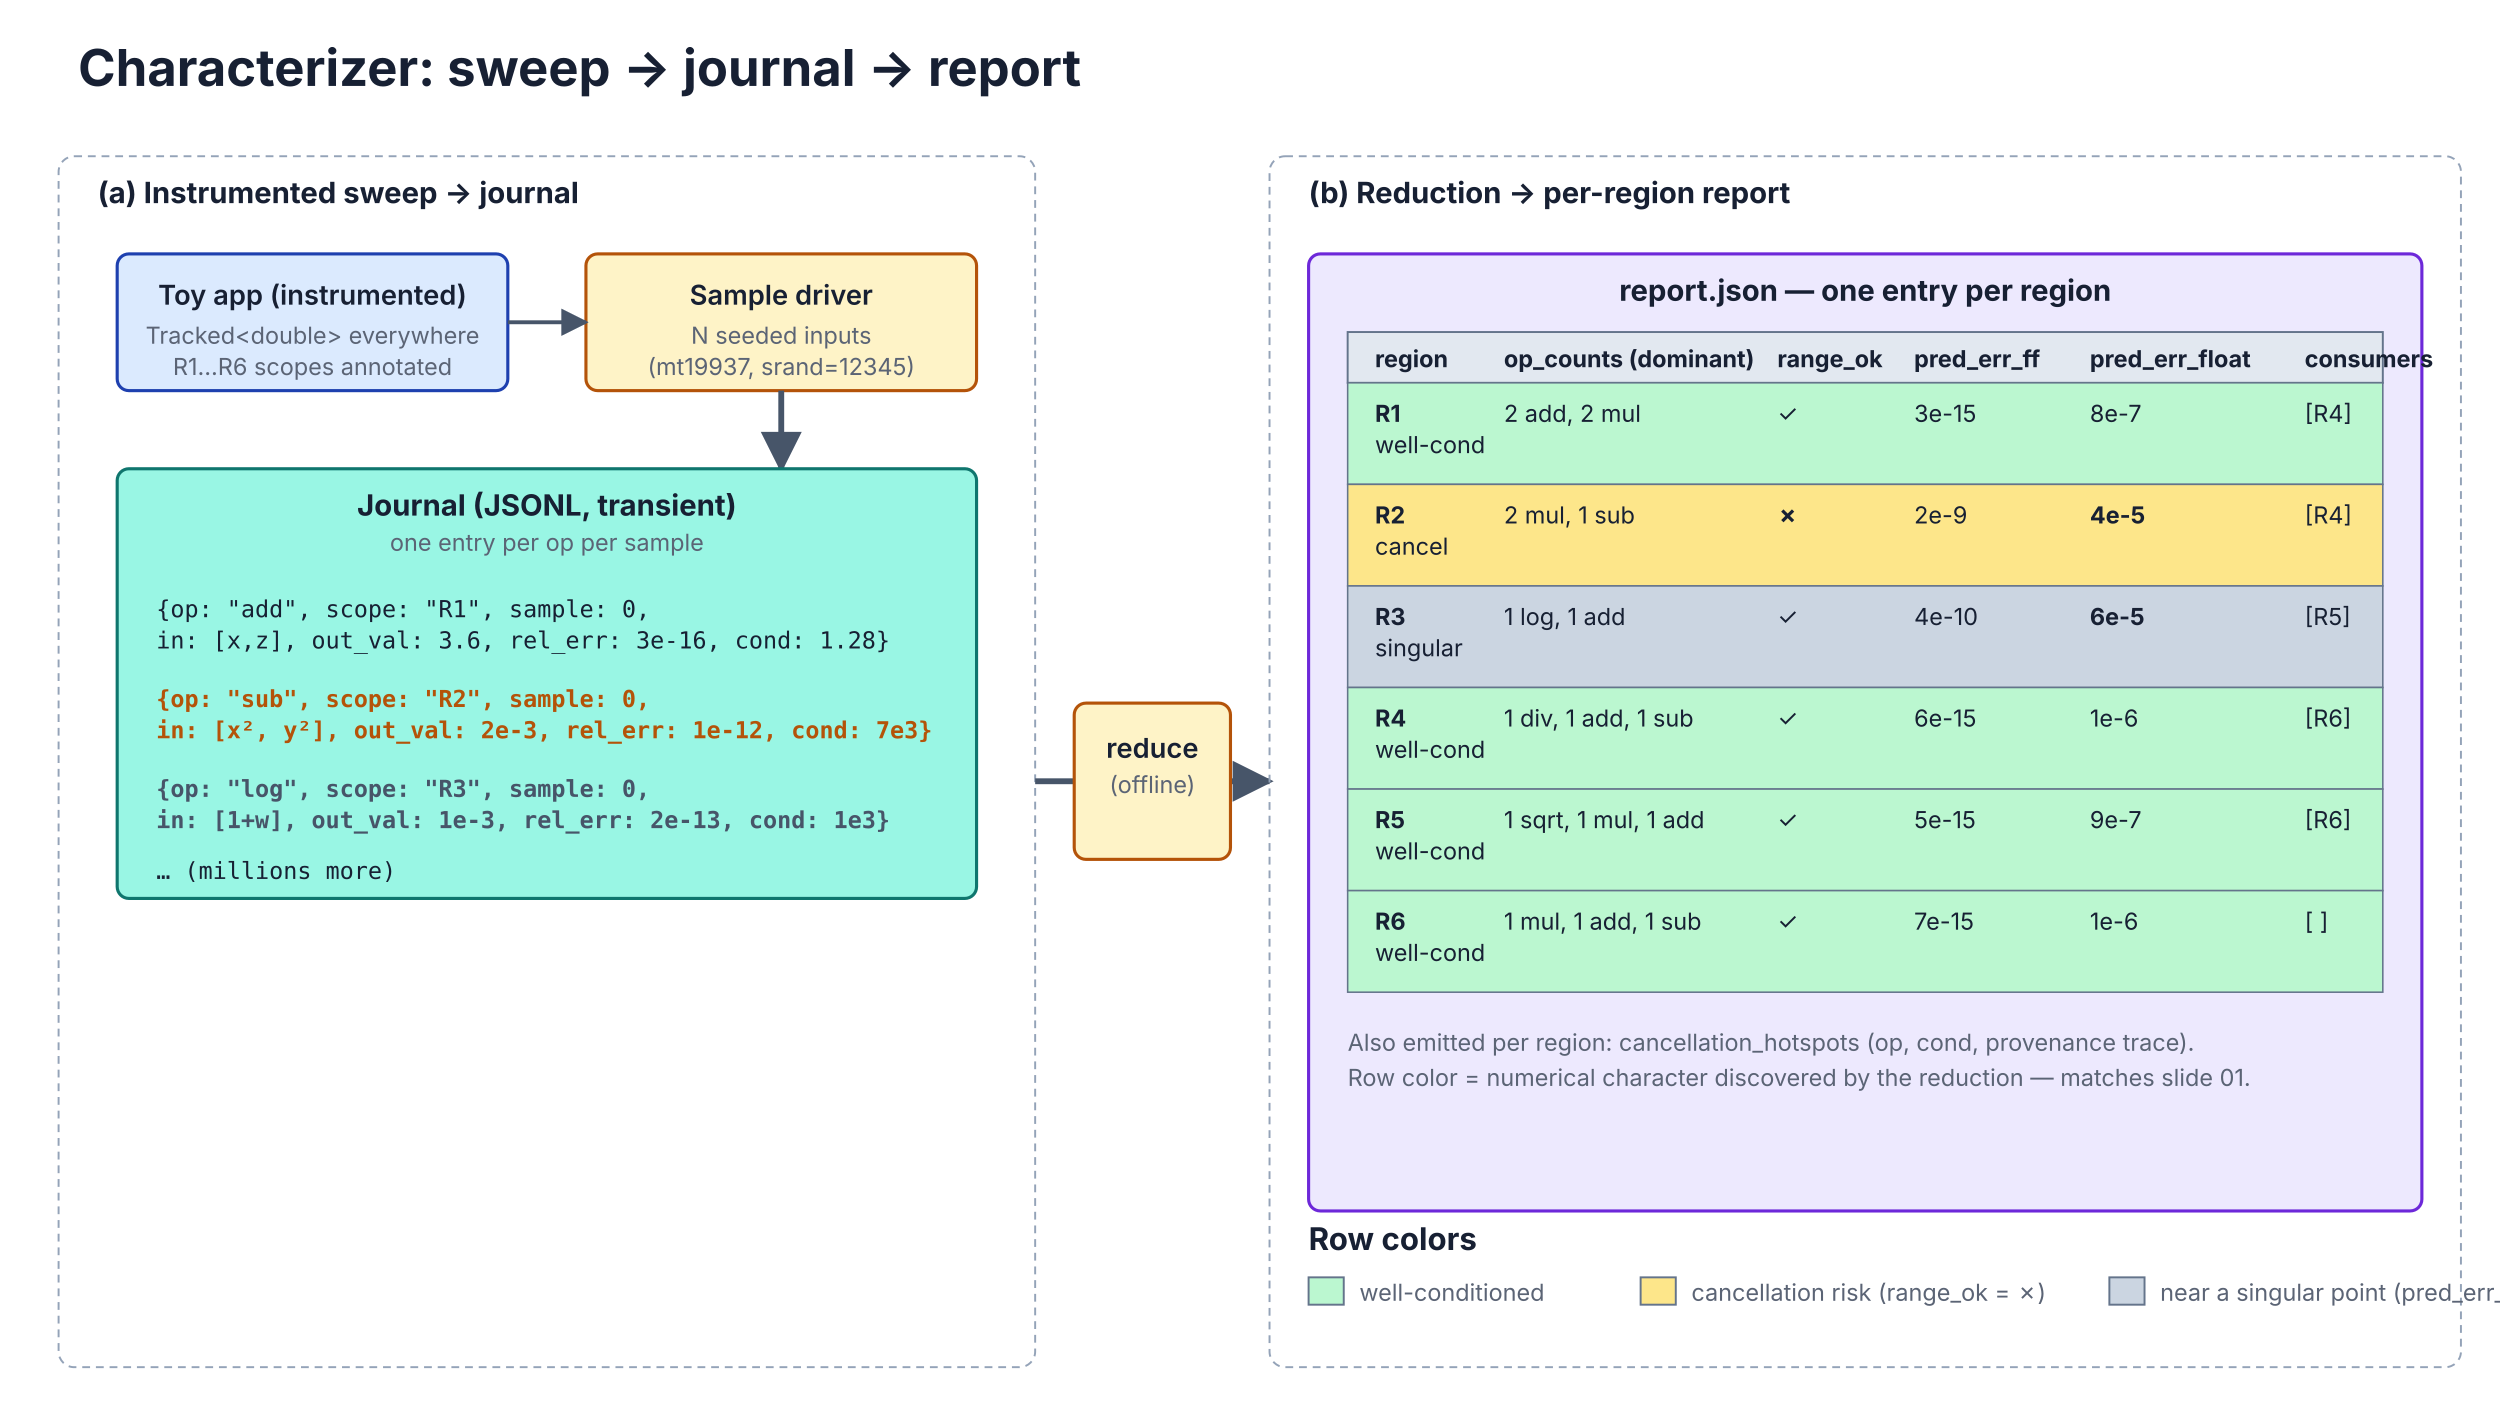
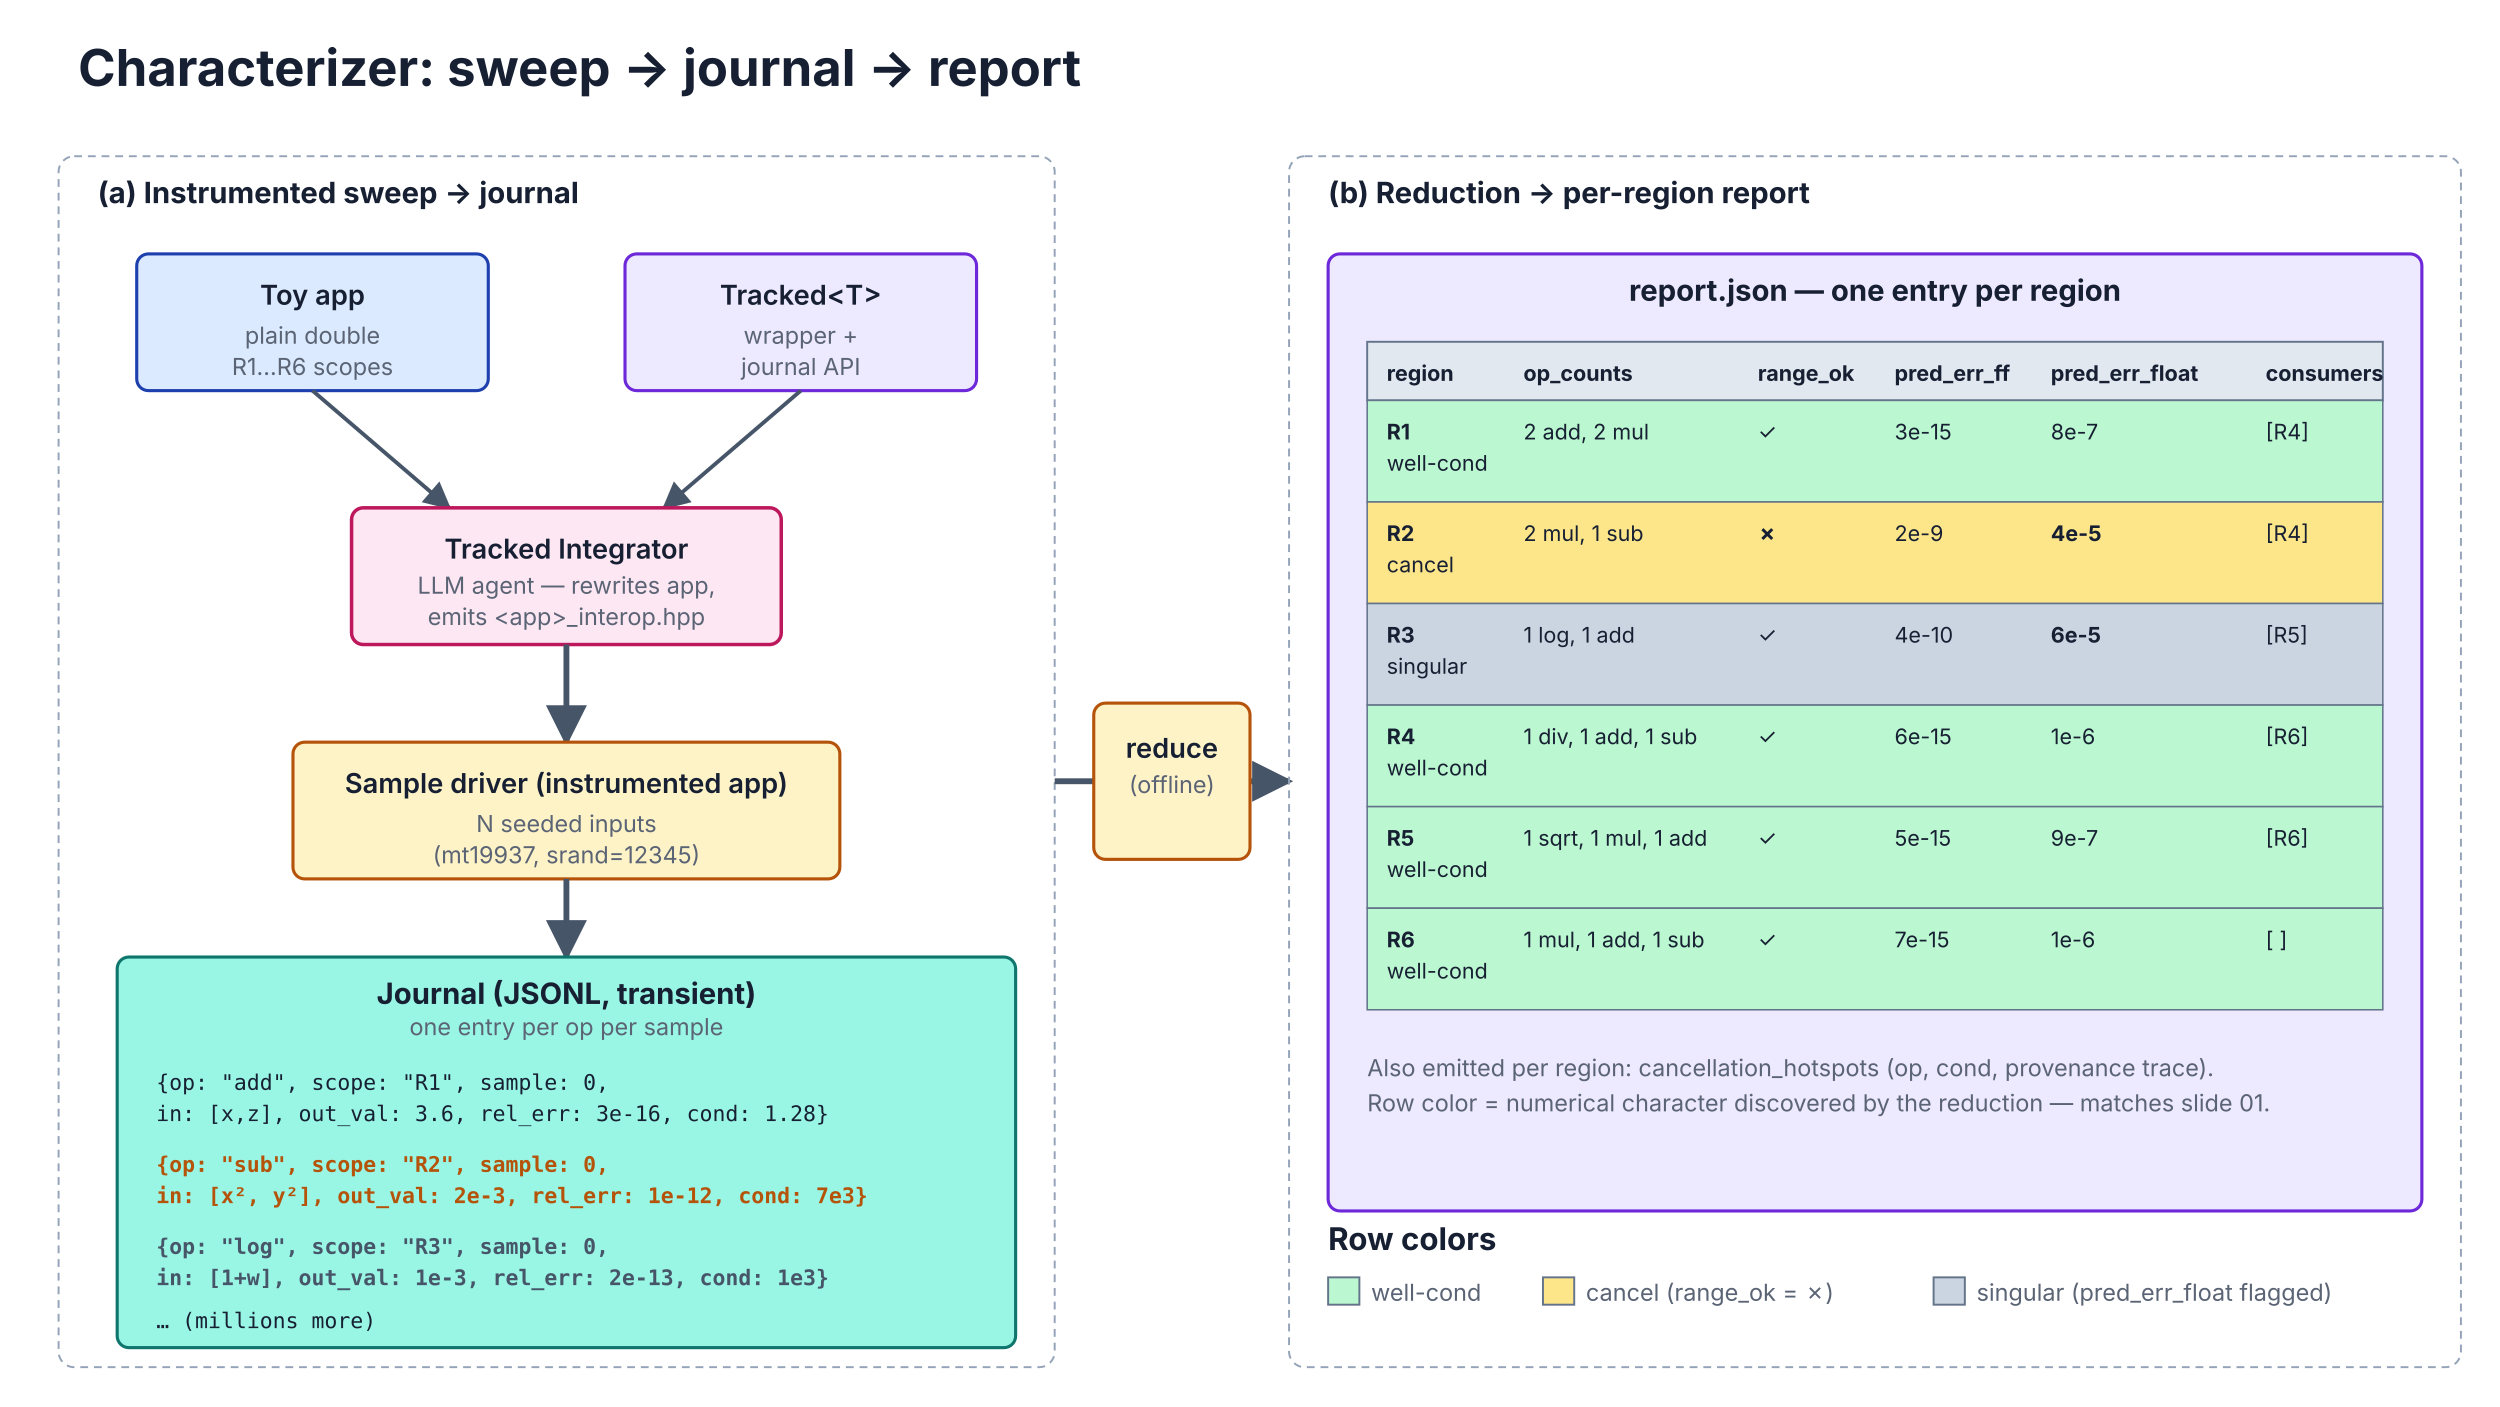
<svg xmlns="http://www.w3.org/2000/svg" viewBox="0 0 1280 720" font-family="ui-sans-serif, system-ui, -apple-system, sans-serif">
  <style>
    .title { font-size: 26px; font-weight: 700; fill: #172033; }
    .h { font-size: 16px; font-weight: 650; fill: #172033; }
    .panel-title { font-size: 15px; font-weight: 700; fill: #172033; }
    .lbl { font-size: 14px; font-weight: 600; fill: #172033; }
    .sub { font-size: 12px; fill: #5b6475; }
-     .code { font-family: ui-monospace, "SF Mono", Menlo, monospace; font-size: 12px; fill: #172033; }
-     .code-warn { font-family: ui-monospace, "SF Mono", Menlo, monospace; font-size: 12px; fill: #b45309; font-weight: 600; }
-     .code-sing { font-family: ui-monospace, "SF Mono", Menlo, monospace; font-size: 12px; fill: #475569; font-weight: 600; }
+     .code { font-family: ui-monospace, "SF Mono", Menlo, monospace; font-size: 11px; fill: #172033; }
+     .code-warn { font-family: ui-monospace, "SF Mono", Menlo, monospace; font-size: 11px; fill: #b45309; font-weight: 600; }
+     .code-sing { font-family: ui-monospace, "SF Mono", Menlo, monospace; font-size: 11px; fill: #475569; font-weight: 600; }
    .box { stroke: #64748b; stroke-width: 1; fill: #f8fafc; }
    .app-box { stroke: #1e40af; stroke-width: 1.6; fill: #dbeafe; }
+     .tracked-box { stroke: #6d28d9; stroke-width: 1.6; fill: #ede9fe; }
    .journal-box { stroke: #0f766e; stroke-width: 1.6; fill: #99f6e4; }
    .report-box { stroke: #6d28d9; stroke-width: 1.6; fill: #ede9fe; }
    .reduce-box { stroke: #b45309; stroke-width: 1.6; fill: #fef3c7; }
+     .llm-box { stroke: #be185d; stroke-width: 1.8; fill: #fce7f3; }
    .edge { stroke: #475569; stroke-width: 2; fill: none; marker-end: url(#arrow); }
    .edge-big { stroke: #475569; stroke-width: 3; fill: none; marker-end: url(#arrow); }
-     .th { font-size: 12px; font-weight: 700; fill: #172033; }
-     .td { font-size: 12px; fill: #172033; }
+     .th { font-size: 11px; font-weight: 700; fill: #172033; }
+     .td { font-size: 11px; fill: #172033; }
    .row-safe { fill: #bbf7d0; }
    .row-warn { fill: #fde68a; }
    .row-sing { fill: #cbd5e1; }
  </style>
  <defs>
    <marker id="arrow" viewBox="0 0 10 10" refX="9" refY="5" markerWidth="7" markerHeight="7" orient="auto-start-reverse">
      <path d="M0,0 L10,5 L0,10 z" fill="#475569" />
    </marker>
  </defs>
  <text x="40" y="44" class="title">Characterizer:  sweep → journal → report</text>
-   <rect x="30" y="80" width="500" height="620" rx="8" fill="none" stroke="#94a3b8" stroke-width="1" stroke-dasharray="4 3" />
+   <rect x="30" y="80" width="510" height="620" rx="8" fill="none" stroke="#94a3b8" stroke-width="1" stroke-dasharray="4 3" />
  <text x="50" y="104" class="panel-title">(a)  Instrumented sweep → journal</text>
-   <rect x="60" y="130" width="200" height="70" rx="6" class="app-box" />
-   <text x="160" y="156" text-anchor="middle" class="lbl">Toy app (instrumented)</text>
-   <text x="160" y="176" text-anchor="middle" class="sub">Tracked&lt;double&gt; everywhere</text>
-   <text x="160" y="192" text-anchor="middle" class="sub">R1…R6 scopes annotated</text>
-   <rect x="300" y="130" width="200" height="70" rx="6" class="reduce-box" />
-   <text x="400" y="156" text-anchor="middle" class="lbl">Sample driver</text>
-   <text x="400" y="176" text-anchor="middle" class="sub">N seeded inputs</text>
-   <text x="400" y="192" text-anchor="middle" class="sub">(mt19937, srand=12345)</text>
-   <path d="M260 165 L300 165" class="edge" />
-   <path d="M400 200 L400 240" class="edge-big" />
-   <rect x="60" y="240" width="440" height="220" rx="6" class="journal-box" />
-   <text x="280" y="264" text-anchor="middle" class="panel-title">Journal (JSONL, transient)</text>
-   <text x="280" y="282" text-anchor="middle" class="sub">one entry per op per sample</text>
-   <text x="80" y="316" class="code">{op: "add", scope: "R1", sample: 0,</text>
-   <text x="80" y="332" class="code"> in: [x,z], out_val: 3.6, rel_err: 3e-16, cond: 1.28}</text>
-   <text x="80" y="362" class="code-warn">{op: "sub", scope: "R2", sample: 0,</text>
-   <text x="80" y="378" class="code-warn"> in: [x², y²], out_val: 2e-3, rel_err: 1e-12, cond: 7e3}</text>
-   <text x="80" y="408" class="code-sing">{op: "log", scope: "R3", sample: 0,</text>
-   <text x="80" y="424" class="code-sing"> in: [1+w], out_val: 1e-3, rel_err: 2e-13, cond: 1e3}</text>
-   <text x="80" y="450" class="code">…  (millions more)</text>
-   <path d="M530 400 L650 400" class="edge-big" />
-   <rect x="550" y="360" width="80" height="80" rx="6" class="reduce-box" />
-   <text x="590" y="388" text-anchor="middle" class="lbl">reduce</text>
-   <text x="590" y="406" text-anchor="middle" class="sub">(offline)</text>
-   <rect x="650" y="80" width="610" height="620" rx="8" fill="none" stroke="#94a3b8" stroke-width="1" stroke-dasharray="4 3" />
-   <text x="670" y="104" class="panel-title">(b)  Reduction → per-region report</text>
-   <rect x="670" y="130" width="570" height="490" rx="6" class="report-box" />
-   <text x="955" y="154" text-anchor="middle" class="panel-title">report.json  — one entry per region</text>
-   <g transform="translate(690, 170)">
-     <rect x="0" y="0" width="530" height="26" fill="#e2e8f0" stroke="#64748b" stroke-width="1" />
-     <text x="14" y="18" class="th">region</text>
-     <text x="80" y="18" class="th">op_counts (dominant)</text>
-     <text x="220" y="18" class="th">range_ok</text>
-     <text x="290" y="18" class="th">pred_err_ff</text>
-     <text x="380" y="18" class="th">pred_err_float</text>
-     <text x="490" y="18" class="th">consumers</text>
-     <rect x="0" y="26" width="530" height="52" class="row-safe" stroke="#64748b" stroke-width="0.8" />
-     <text x="14" y="46" class="td" font-weight="700">R1</text>
-     <text x="14" y="62" class="td" font-size="10" fill="#5b6475">well-cond</text>
-     <text x="80" y="46" class="td">2 add, 2 mul</text>
-     <text x="220" y="46" class="td">✓</text>
-     <text x="290" y="46" class="td">3e-15</text>
-     <text x="380" y="46" class="td">8e-7</text>
-     <text x="490" y="46" class="td">[R4]</text>
-     <rect x="0" y="78" width="530" height="52" class="row-warn" stroke="#64748b" stroke-width="0.8" />
-     <text x="14" y="98" class="td" font-weight="700">R2</text>
-     <text x="14" y="114" class="td" font-size="10" fill="#5b6475">cancel</text>
-     <text x="80" y="98" class="td">2 mul, 1 sub</text>
-     <text x="220" y="98" class="td" fill="#b45309" font-weight="700">✗</text>
-     <text x="290" y="98" class="td">2e-9</text>
-     <text x="380" y="98" class="td" fill="#b45309" font-weight="700">4e-5</text>
-     <text x="490" y="98" class="td">[R4]</text>
-     <rect x="0" y="130" width="530" height="52" class="row-sing" stroke="#64748b" stroke-width="0.8" />
-     <text x="14" y="150" class="td" font-weight="700">R3</text>
-     <text x="14" y="166" class="td" font-size="10" fill="#5b6475">singular</text>
-     <text x="80" y="150" class="td">1 log, 1 add</text>
-     <text x="220" y="150" class="td">✓</text>
-     <text x="290" y="150" class="td">4e-10</text>
-     <text x="380" y="150" class="td" fill="#475569" font-weight="700">6e-5</text>
-     <text x="490" y="150" class="td">[R5]</text>
-     <rect x="0" y="182" width="530" height="52" class="row-safe" stroke="#64748b" stroke-width="0.8" />
-     <text x="14" y="202" class="td" font-weight="700">R4</text>
-     <text x="14" y="218" class="td" font-size="10" fill="#5b6475">well-cond</text>
-     <text x="80" y="202" class="td">1 div, 1 add, 1 sub</text>
-     <text x="220" y="202" class="td">✓</text>
-     <text x="290" y="202" class="td">6e-15</text>
-     <text x="380" y="202" class="td">1e-6</text>
-     <text x="490" y="202" class="td">[R6]</text>
-     <rect x="0" y="234" width="530" height="52" class="row-safe" stroke="#64748b" stroke-width="0.8" />
-     <text x="14" y="254" class="td" font-weight="700">R5</text>
-     <text x="14" y="270" class="td" font-size="10" fill="#5b6475">well-cond</text>
-     <text x="80" y="254" class="td">1 sqrt, 1 mul, 1 add</text>
-     <text x="220" y="254" class="td">✓</text>
-     <text x="290" y="254" class="td">5e-15</text>
-     <text x="380" y="254" class="td">9e-7</text>
-     <text x="490" y="254" class="td">[R6]</text>
-     <rect x="0" y="286" width="530" height="52" class="row-safe" stroke="#64748b" stroke-width="0.8" />
-     <text x="14" y="306" class="td" font-weight="700">R6</text>
-     <text x="14" y="322" class="td" font-size="10" fill="#5b6475">well-cond</text>
-     <text x="80" y="306" class="td">1 mul, 1 add, 1 sub</text>
-     <text x="220" y="306" class="td">✓</text>
-     <text x="290" y="306" class="td">7e-15</text>
-     <text x="380" y="306" class="td">1e-6</text>
-     <text x="490" y="306" class="td">[ ]</text>
-     <text x="0" y="368" class="sub">Also emitted per region: cancellation_hotspots (op, cond, provenance trace).</text>
-     <text x="0" y="386" class="sub">Row color = numerical character discovered by the reduction — matches slide 01.</text>
+   <rect x="70" y="130" width="180" height="70" rx="6" class="app-box" />
+   <text x="160" y="156" text-anchor="middle" class="lbl">Toy app</text>
+   <text x="160" y="176" text-anchor="middle" class="sub">plain double</text>
+   <text x="160" y="192" text-anchor="middle" class="sub">R1…R6 scopes</text>
+   <rect x="320" y="130" width="180" height="70" rx="6" class="tracked-box" />
+   <text x="410" y="156" text-anchor="middle" class="lbl">Tracked&lt;T&gt;</text>
+   <text x="410" y="176" text-anchor="middle" class="sub">wrapper +</text>
+   <text x="410" y="192" text-anchor="middle" class="sub">journal API</text>
+   <path d="M160 200 L230 260" class="edge" />
+   <path d="M410 200 L340 260" class="edge" />
+   <rect x="180" y="260" width="220" height="70" rx="6" class="llm-box" />
+   <text x="290" y="286" text-anchor="middle" class="lbl">Tracked Integrator</text>
+   <text x="290" y="304" text-anchor="middle" class="sub">LLM agent — rewrites app,</text>
+   <text x="290" y="320" text-anchor="middle" class="sub">emits &lt;app&gt;_interop.hpp</text>
+   <path d="M290 330 L290 380" class="edge-big" />
+   <rect x="150" y="380" width="280" height="70" rx="6" class="reduce-box" />
+   <text x="290" y="406" text-anchor="middle" class="lbl">Sample driver (instrumented app)</text>
+   <text x="290" y="426" text-anchor="middle" class="sub">N seeded inputs</text>
+   <text x="290" y="442" text-anchor="middle" class="sub">(mt19937, srand=12345)</text>
+   <path d="M290 450 L290 490" class="edge-big" />
+   <rect x="60" y="490" width="460" height="200" rx="6" class="journal-box" />
+   <text x="290" y="514" text-anchor="middle" class="panel-title">Journal (JSONL, transient)</text>
+   <text x="290" y="530" text-anchor="middle" class="sub">one entry per op per sample</text>
+   <text x="80" y="558" class="code">{op: "add", scope: "R1", sample: 0,</text>
+   <text x="80" y="574" class="code"> in: [x,z], out_val: 3.6, rel_err: 3e-16, cond: 1.28}</text>
+   <text x="80" y="600" class="code-warn">{op: "sub", scope: "R2", sample: 0,</text>
+   <text x="80" y="616" class="code-warn"> in: [x², y²], out_val: 2e-3, rel_err: 1e-12, cond: 7e3}</text>
+   <text x="80" y="642" class="code-sing">{op: "log", scope: "R3", sample: 0,</text>
+   <text x="80" y="658" class="code-sing"> in: [1+w], out_val: 1e-3, rel_err: 2e-13, cond: 1e3}</text>
+   <text x="80" y="680" class="code">…  (millions more)</text>
+   <path d="M540 400 L660 400" class="edge-big" />
+   <rect x="560" y="360" width="80" height="80" rx="6" class="reduce-box" />
+   <text x="600" y="388" text-anchor="middle" class="lbl">reduce</text>
+   <text x="600" y="406" text-anchor="middle" class="sub">(offline)</text>
+   <rect x="660" y="80" width="600" height="620" rx="8" fill="none" stroke="#94a3b8" stroke-width="1" stroke-dasharray="4 3" />
+   <text x="680" y="104" class="panel-title">(b)  Reduction → per-region report</text>
+   <rect x="680" y="130" width="560" height="490" rx="6" class="report-box" />
+   <text x="960" y="154" text-anchor="middle" class="panel-title">report.json  — one entry per region</text>
+   <g transform="translate(700, 175)">
+     <rect x="0" y="0" width="520" height="30" fill="#e2e8f0" stroke="#64748b" stroke-width="1" />
+     <text x="10" y="20" class="th">region</text>
+     <text x="80" y="20" class="th">op_counts</text>
+     <text x="200" y="20" class="th">range_ok</text>
+     <text x="270" y="20" class="th">pred_err_ff</text>
+     <text x="350" y="20" class="th">pred_err_float</text>
+     <text x="460" y="20" class="th">consumers</text>
+     <rect x="0" y="30" width="520" height="52" class="row-safe" stroke="#64748b" stroke-width="0.8" />
+     <text x="10" y="50" class="td" font-weight="700">R1</text>
+     <text x="10" y="66" class="td" font-size="10" fill="#5b6475">well-cond</text>
+     <text x="80" y="50" class="td">2 add, 2 mul</text>
+     <text x="200" y="50" class="td">✓</text>
+     <text x="270" y="50" class="td">3e-15</text>
+     <text x="350" y="50" class="td">8e-7</text>
+     <text x="460" y="50" class="td">[R4]</text>
+     <rect x="0" y="82" width="520" height="52" class="row-warn" stroke="#64748b" stroke-width="0.8" />
+     <text x="10" y="102" class="td" font-weight="700">R2</text>
+     <text x="10" y="118" class="td" font-size="10" fill="#5b6475">cancel</text>
+     <text x="80" y="102" class="td">2 mul, 1 sub</text>
+     <text x="200" y="102" class="td" fill="#b45309" font-weight="700">✗</text>
+     <text x="270" y="102" class="td">2e-9</text>
+     <text x="350" y="102" class="td" fill="#b45309" font-weight="700">4e-5</text>
+     <text x="460" y="102" class="td">[R4]</text>
+     <rect x="0" y="134" width="520" height="52" class="row-sing" stroke="#64748b" stroke-width="0.8" />
+     <text x="10" y="154" class="td" font-weight="700">R3</text>
+     <text x="10" y="170" class="td" font-size="10" fill="#5b6475">singular</text>
+     <text x="80" y="154" class="td">1 log, 1 add</text>
+     <text x="200" y="154" class="td">✓</text>
+     <text x="270" y="154" class="td">4e-10</text>
+     <text x="350" y="154" class="td" fill="#475569" font-weight="700">6e-5</text>
+     <text x="460" y="154" class="td">[R5]</text>
+     <rect x="0" y="186" width="520" height="52" class="row-safe" stroke="#64748b" stroke-width="0.8" />
+     <text x="10" y="206" class="td" font-weight="700">R4</text>
+     <text x="10" y="222" class="td" font-size="10" fill="#5b6475">well-cond</text>
+     <text x="80" y="206" class="td">1 div, 1 add, 1 sub</text>
+     <text x="200" y="206" class="td">✓</text>
+     <text x="270" y="206" class="td">6e-15</text>
+     <text x="350" y="206" class="td">1e-6</text>
+     <text x="460" y="206" class="td">[R6]</text>
+     <rect x="0" y="238" width="520" height="52" class="row-safe" stroke="#64748b" stroke-width="0.8" />
+     <text x="10" y="258" class="td" font-weight="700">R5</text>
+     <text x="10" y="274" class="td" font-size="10" fill="#5b6475">well-cond</text>
+     <text x="80" y="258" class="td">1 sqrt, 1 mul, 1 add</text>
+     <text x="200" y="258" class="td">✓</text>
+     <text x="270" y="258" class="td">5e-15</text>
+     <text x="350" y="258" class="td">9e-7</text>
+     <text x="460" y="258" class="td">[R6]</text>
+     <rect x="0" y="290" width="520" height="52" class="row-safe" stroke="#64748b" stroke-width="0.8" />
+     <text x="10" y="310" class="td" font-weight="700">R6</text>
+     <text x="10" y="326" class="td" font-size="10" fill="#5b6475">well-cond</text>
+     <text x="80" y="310" class="td">1 mul, 1 add, 1 sub</text>
+     <text x="200" y="310" class="td">✓</text>
+     <text x="270" y="310" class="td">7e-15</text>
+     <text x="350" y="310" class="td">1e-6</text>
+     <text x="460" y="310" class="td">[ ]</text>
+     <text x="0" y="376" class="sub">Also emitted per region: cancellation_hotspots (op, cond, provenance trace).</text>
+     <text x="0" y="394" class="sub">Row color = numerical character discovered by the reduction — matches slide 01.</text>
  </g>
-   <g transform="translate(670, 640)">
+   <g transform="translate(680, 640)">
    <text x="0" y="0" class="h">Row colors</text>
-     <rect x="0" y="14" width="18" height="14" class="row-safe" stroke="#64748b" />
-     <text x="26" y="26" class="sub">well-conditioned</text>
-     <rect x="170" y="14" width="18" height="14" class="row-warn" stroke="#64748b" />
-     <text x="196" y="26" class="sub">cancellation risk (range_ok = ✗)</text>
-     <rect x="410" y="14" width="18" height="14" class="row-sing" stroke="#64748b" />
-     <text x="436" y="26" class="sub">near a singular point (pred_err_float flagged)</text>
+     <rect x="0" y="14" width="16" height="14" class="row-safe" stroke="#64748b" />
+     <text x="22" y="26" class="sub">well-cond</text>
+     <rect x="110" y="14" width="16" height="14" class="row-warn" stroke="#64748b" />
+     <text x="132" y="26" class="sub">cancel (range_ok = ✗)</text>
+     <rect x="310" y="14" width="16" height="14" class="row-sing" stroke="#64748b" />
+     <text x="332" y="26" class="sub">singular (pred_err_float flagged)</text>
  </g>
</svg>
